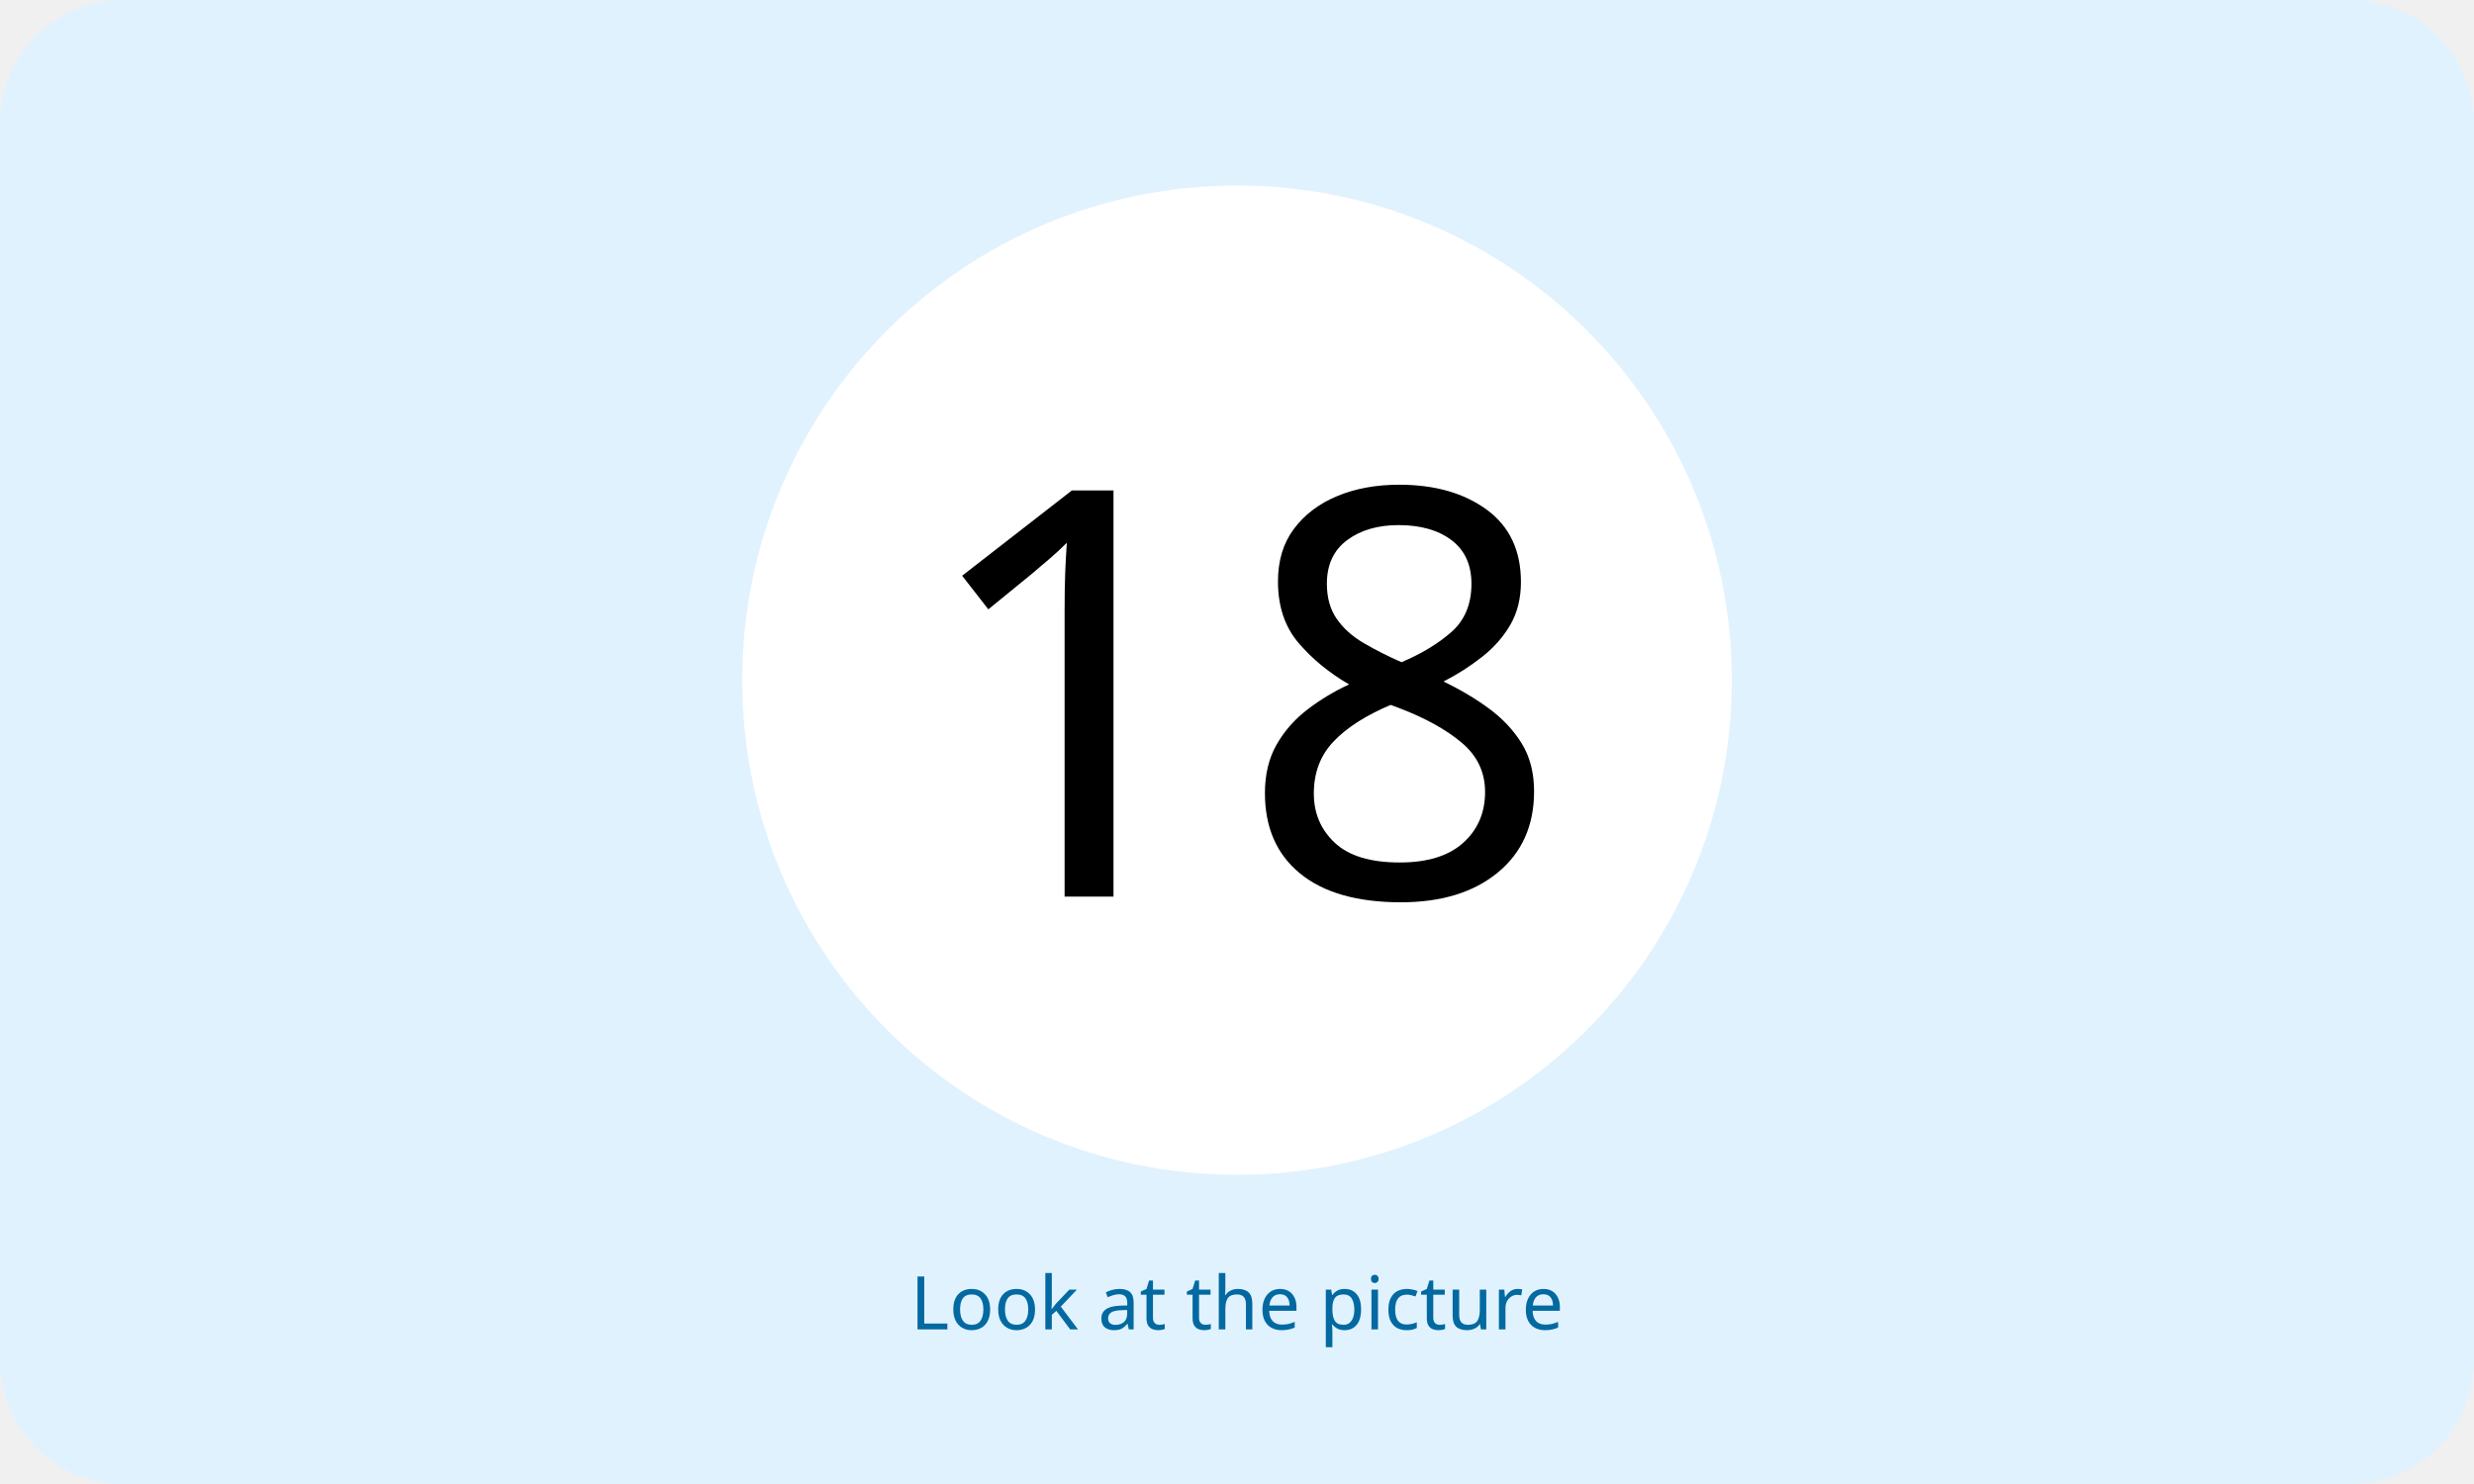
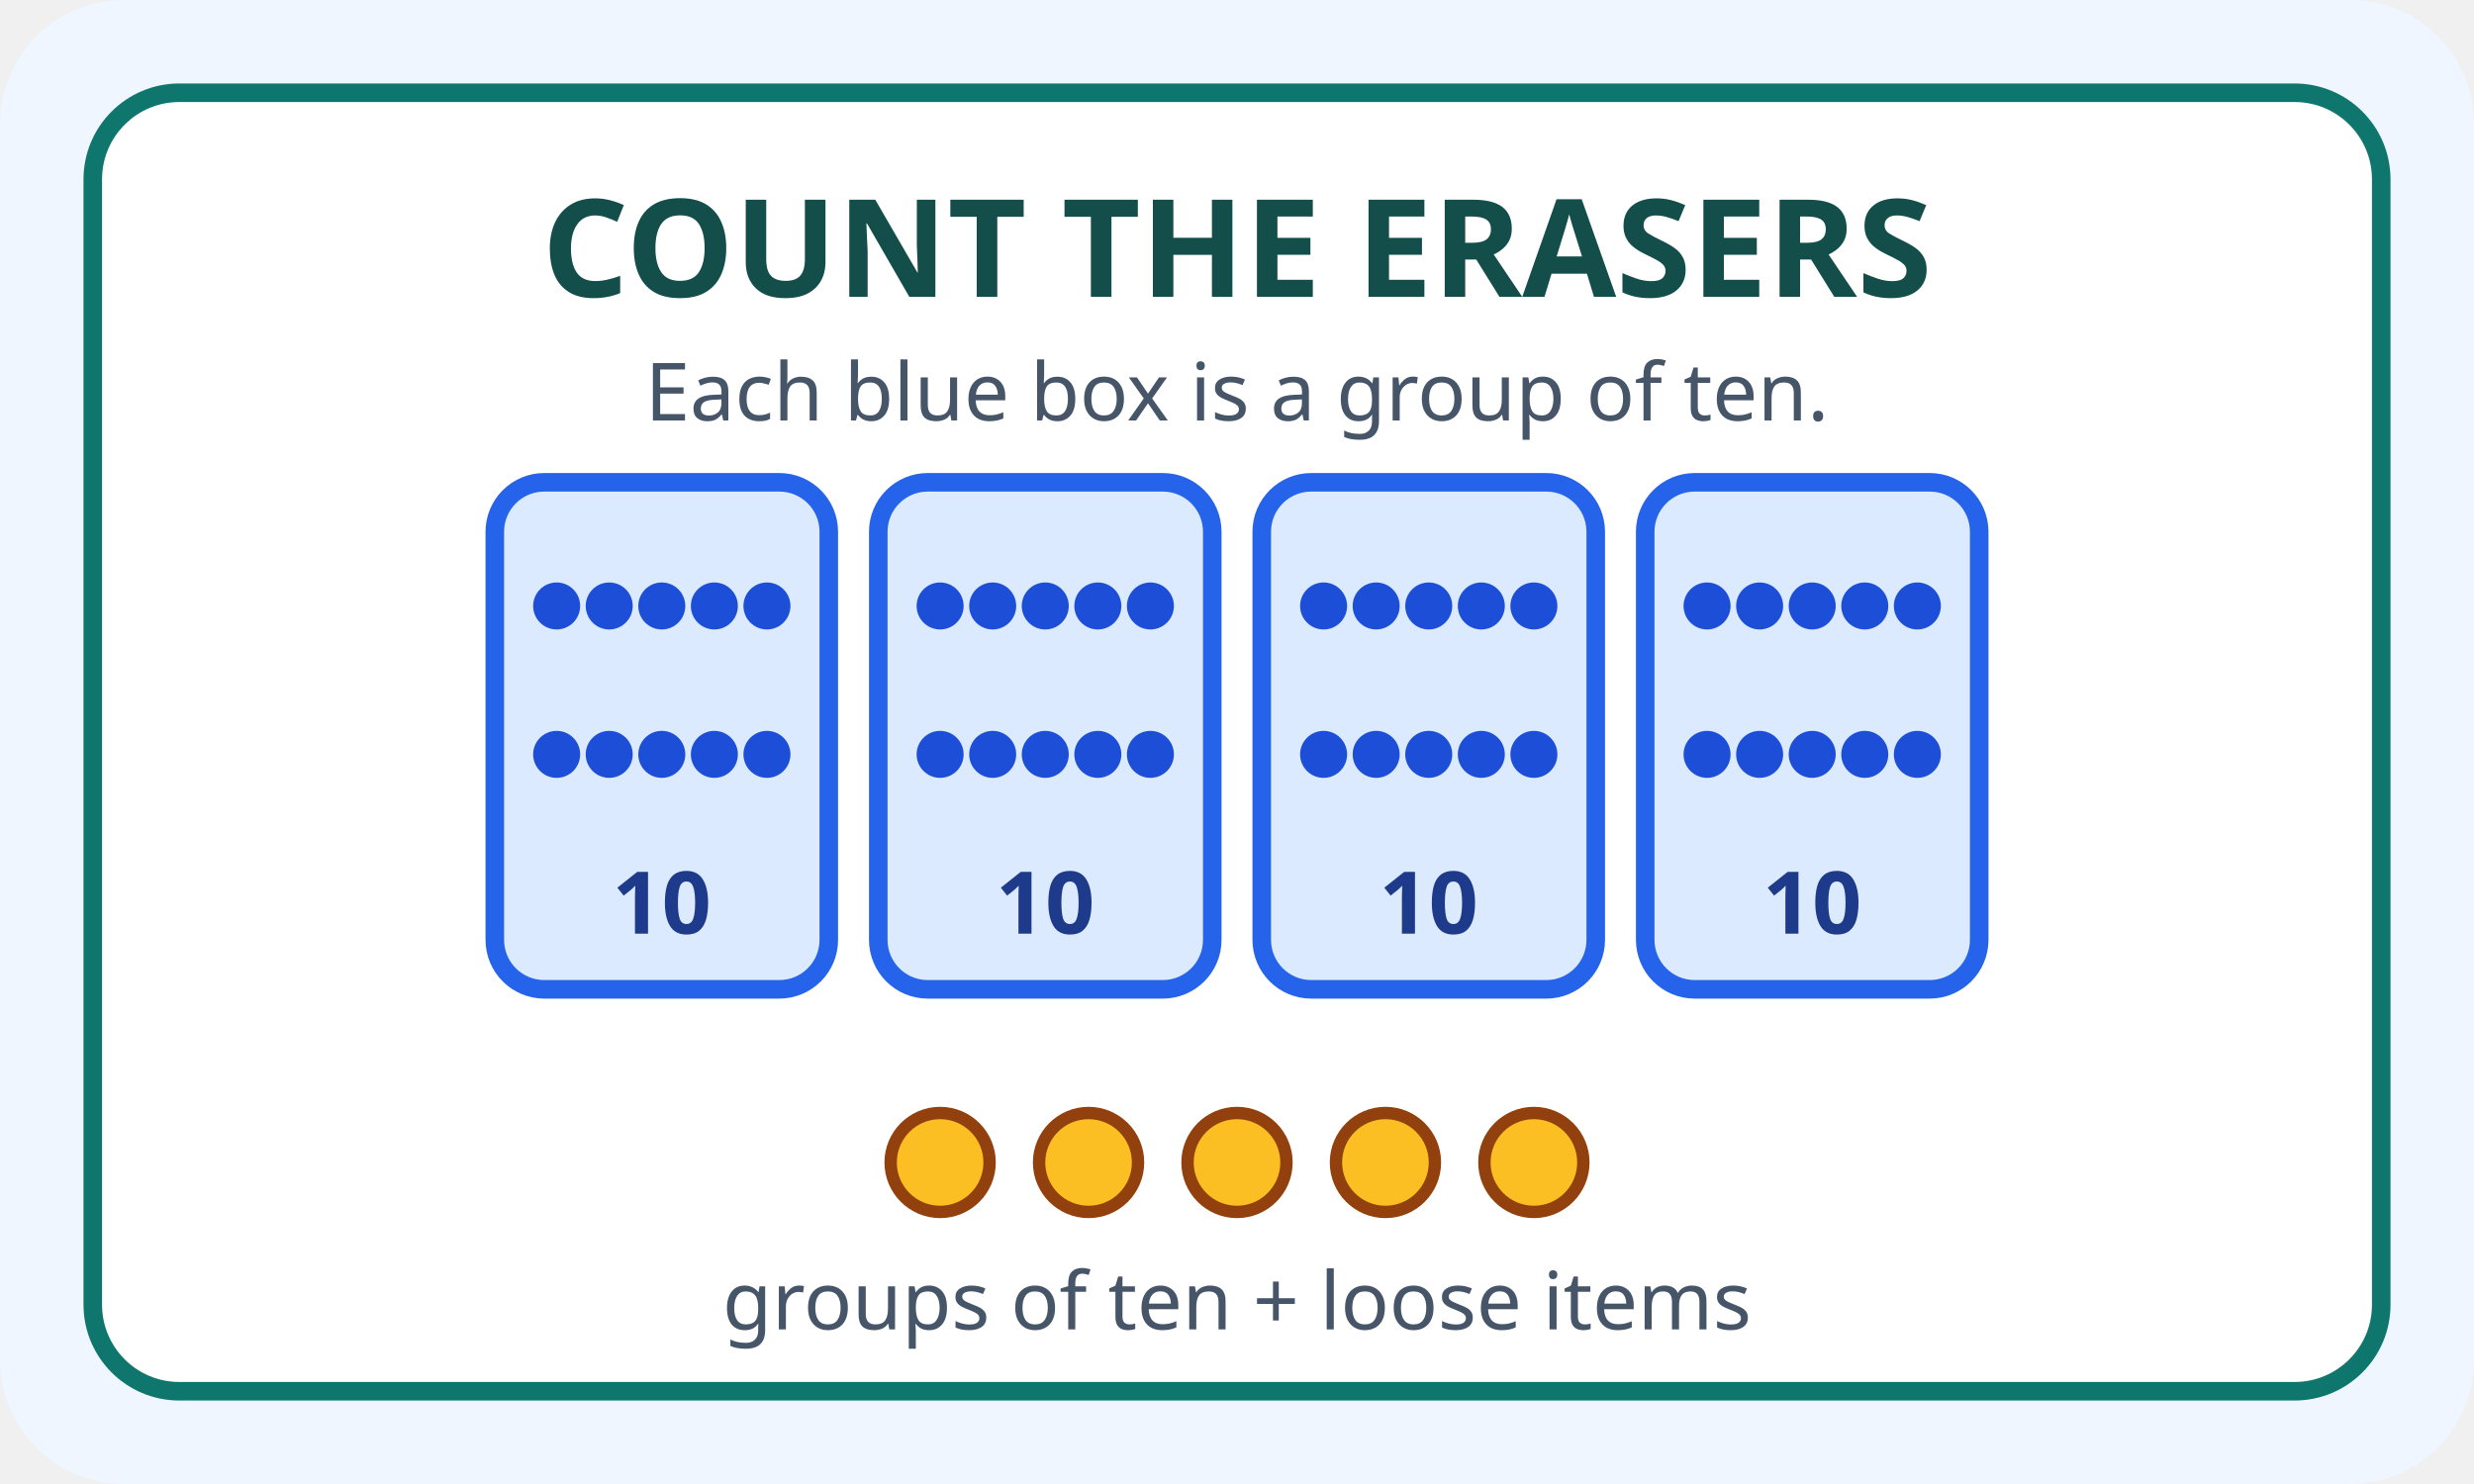
- <svg xmlns="http://www.w3.org/2000/svg" viewBox="0 0 400 240">
-   <rect width="400" height="240" rx="20" fill="#e0f2fe" />
-   <circle cx="200" cy="110" r="80" fill="white" />
-   <text x="200" y="145" font-size="92" text-anchor="middle" font-family="sans-serif">18</text>
-   <text x="200" y="215" text-anchor="middle" font-family="sans-serif" fill="#0369a1">Look at the picture</text>
+ <svg xmlns="http://www.w3.org/2000/svg" viewBox="0 0 400 240" role="img" aria-labelledby="title desc">
+   <rect width="400" height="240" rx="20" fill="#eff6ff" />
+   <rect x="15" y="15" width="370" height="210" rx="14" fill="#fff" stroke="#0f766e" stroke-width="3" />
+   <text x="200" y="48" text-anchor="middle" font-family="sans-serif" font-size="22" font-weight="bold" fill="#134e4a">COUNT THE ERASERS</text>
+   <text x="200" y="68" text-anchor="middle" font-family="sans-serif" font-size="13" fill="#475569">Each blue box is a group of ten.</text>
+   <rect x="80" y="78" width="54" height="82" rx="8" fill="#dbeafe" stroke="#2563eb" stroke-width="3" />
+   <circle cx="90" cy="98" r="3.8" fill="#1d4ed8" />
+   <circle cx="98.5" cy="98" r="3.8" fill="#1d4ed8" />
+   <circle cx="107" cy="98" r="3.8" fill="#1d4ed8" />
+   <circle cx="115.5" cy="98" r="3.8" fill="#1d4ed8" />
+   <circle cx="124" cy="98" r="3.8" fill="#1d4ed8" />
+   <circle cx="90" cy="122" r="3.8" fill="#1d4ed8" />
+   <circle cx="98.5" cy="122" r="3.8" fill="#1d4ed8" />
+   <circle cx="107" cy="122" r="3.8" fill="#1d4ed8" />
+   <circle cx="115.5" cy="122" r="3.8" fill="#1d4ed8" />
+   <circle cx="124" cy="122" r="3.8" fill="#1d4ed8" />
+   <text x="107" y="151" text-anchor="middle" font-family="sans-serif" font-size="14" font-weight="bold" fill="#1e3a8a">10</text>
+   <rect x="142" y="78" width="54" height="82" rx="8" fill="#dbeafe" stroke="#2563eb" stroke-width="3" />
+   <circle cx="152" cy="98" r="3.8" fill="#1d4ed8" />
+   <circle cx="160.5" cy="98" r="3.8" fill="#1d4ed8" />
+   <circle cx="169" cy="98" r="3.8" fill="#1d4ed8" />
+   <circle cx="177.5" cy="98" r="3.8" fill="#1d4ed8" />
+   <circle cx="186" cy="98" r="3.8" fill="#1d4ed8" />
+   <circle cx="152" cy="122" r="3.8" fill="#1d4ed8" />
+   <circle cx="160.5" cy="122" r="3.8" fill="#1d4ed8" />
+   <circle cx="169" cy="122" r="3.8" fill="#1d4ed8" />
+   <circle cx="177.5" cy="122" r="3.8" fill="#1d4ed8" />
+   <circle cx="186" cy="122" r="3.8" fill="#1d4ed8" />
+   <text x="169" y="151" text-anchor="middle" font-family="sans-serif" font-size="14" font-weight="bold" fill="#1e3a8a">10</text>
+   <rect x="204" y="78" width="54" height="82" rx="8" fill="#dbeafe" stroke="#2563eb" stroke-width="3" />
+   <circle cx="214" cy="98" r="3.8" fill="#1d4ed8" />
+   <circle cx="222.5" cy="98" r="3.8" fill="#1d4ed8" />
+   <circle cx="231" cy="98" r="3.8" fill="#1d4ed8" />
+   <circle cx="239.5" cy="98" r="3.8" fill="#1d4ed8" />
+   <circle cx="248" cy="98" r="3.8" fill="#1d4ed8" />
+   <circle cx="214" cy="122" r="3.8" fill="#1d4ed8" />
+   <circle cx="222.5" cy="122" r="3.8" fill="#1d4ed8" />
+   <circle cx="231" cy="122" r="3.8" fill="#1d4ed8" />
+   <circle cx="239.5" cy="122" r="3.8" fill="#1d4ed8" />
+   <circle cx="248" cy="122" r="3.8" fill="#1d4ed8" />
+   <text x="231" y="151" text-anchor="middle" font-family="sans-serif" font-size="14" font-weight="bold" fill="#1e3a8a">10</text>
+   <rect x="266" y="78" width="54" height="82" rx="8" fill="#dbeafe" stroke="#2563eb" stroke-width="3" />
+   <circle cx="276" cy="98" r="3.8" fill="#1d4ed8" />
+   <circle cx="284.5" cy="98" r="3.8" fill="#1d4ed8" />
+   <circle cx="293" cy="98" r="3.8" fill="#1d4ed8" />
+   <circle cx="301.5" cy="98" r="3.8" fill="#1d4ed8" />
+   <circle cx="310" cy="98" r="3.8" fill="#1d4ed8" />
+   <circle cx="276" cy="122" r="3.8" fill="#1d4ed8" />
+   <circle cx="284.5" cy="122" r="3.8" fill="#1d4ed8" />
+   <circle cx="293" cy="122" r="3.8" fill="#1d4ed8" />
+   <circle cx="301.5" cy="122" r="3.8" fill="#1d4ed8" />
+   <circle cx="310" cy="122" r="3.8" fill="#1d4ed8" />
+   <text x="293" y="151" text-anchor="middle" font-family="sans-serif" font-size="14" font-weight="bold" fill="#1e3a8a">10</text>
+   <circle cx="152" cy="188" r="8" fill="#fbbf24" stroke="#92400e" stroke-width="2" />
+   <circle cx="176" cy="188" r="8" fill="#fbbf24" stroke="#92400e" stroke-width="2" />
+   <circle cx="200" cy="188" r="8" fill="#fbbf24" stroke="#92400e" stroke-width="2" />
+   <circle cx="224" cy="188" r="8" fill="#fbbf24" stroke="#92400e" stroke-width="2" />
+   <circle cx="248" cy="188" r="8" fill="#fbbf24" stroke="#92400e" stroke-width="2" />
+   <text x="200" y="215" text-anchor="middle" font-family="sans-serif" font-size="13" fill="#475569">groups of ten + loose items</text>
</svg>
